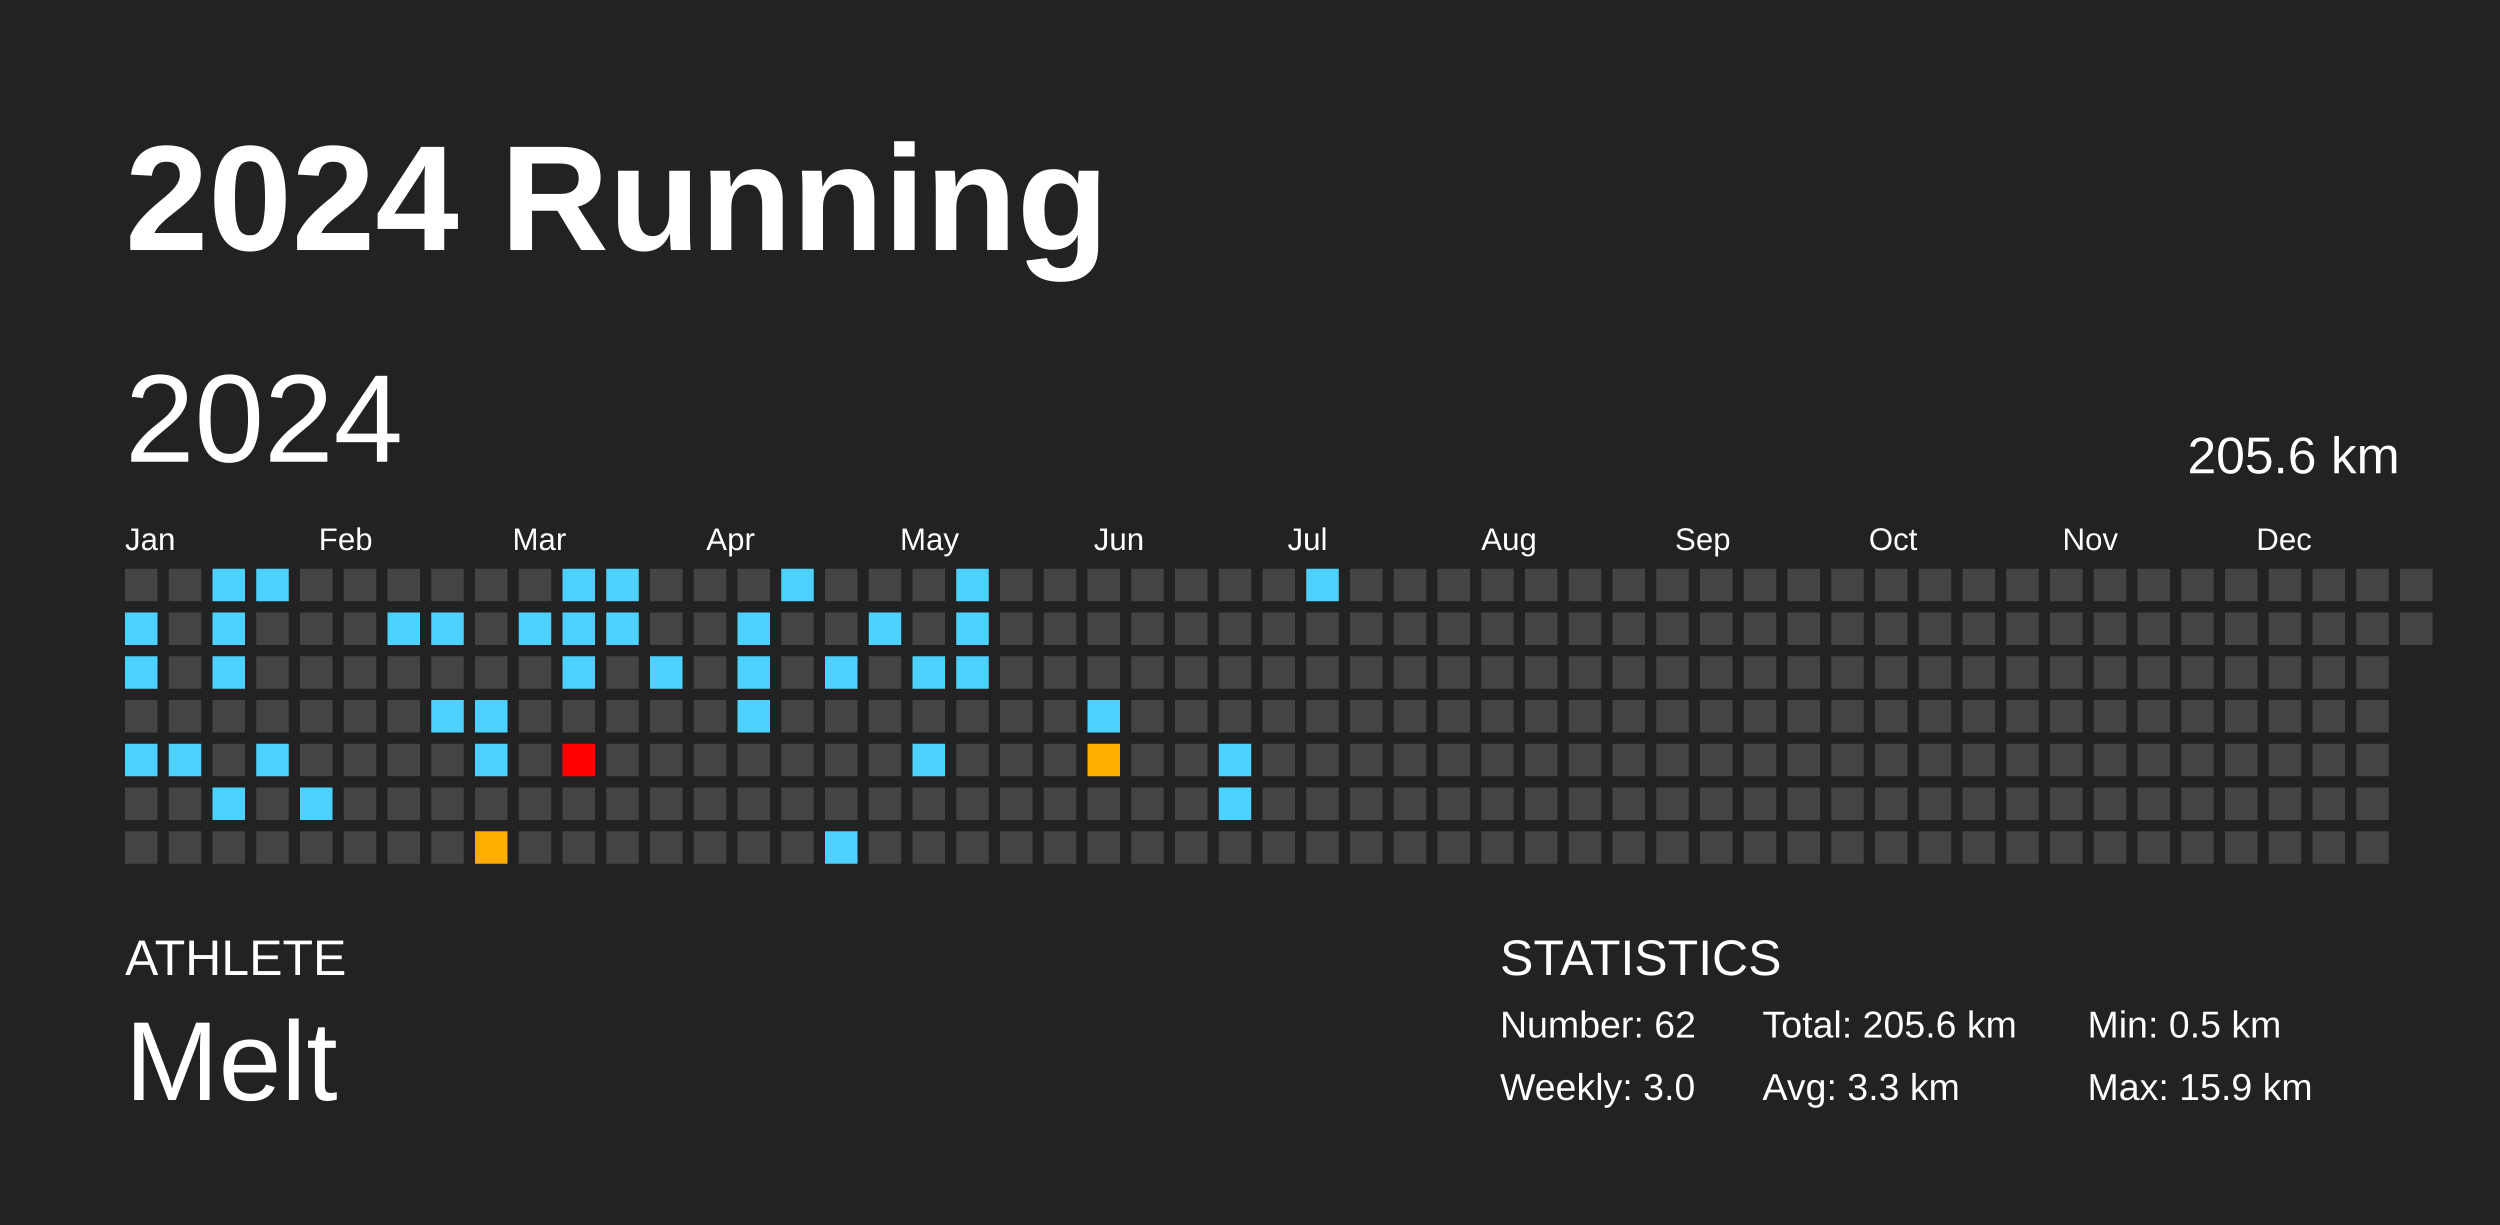
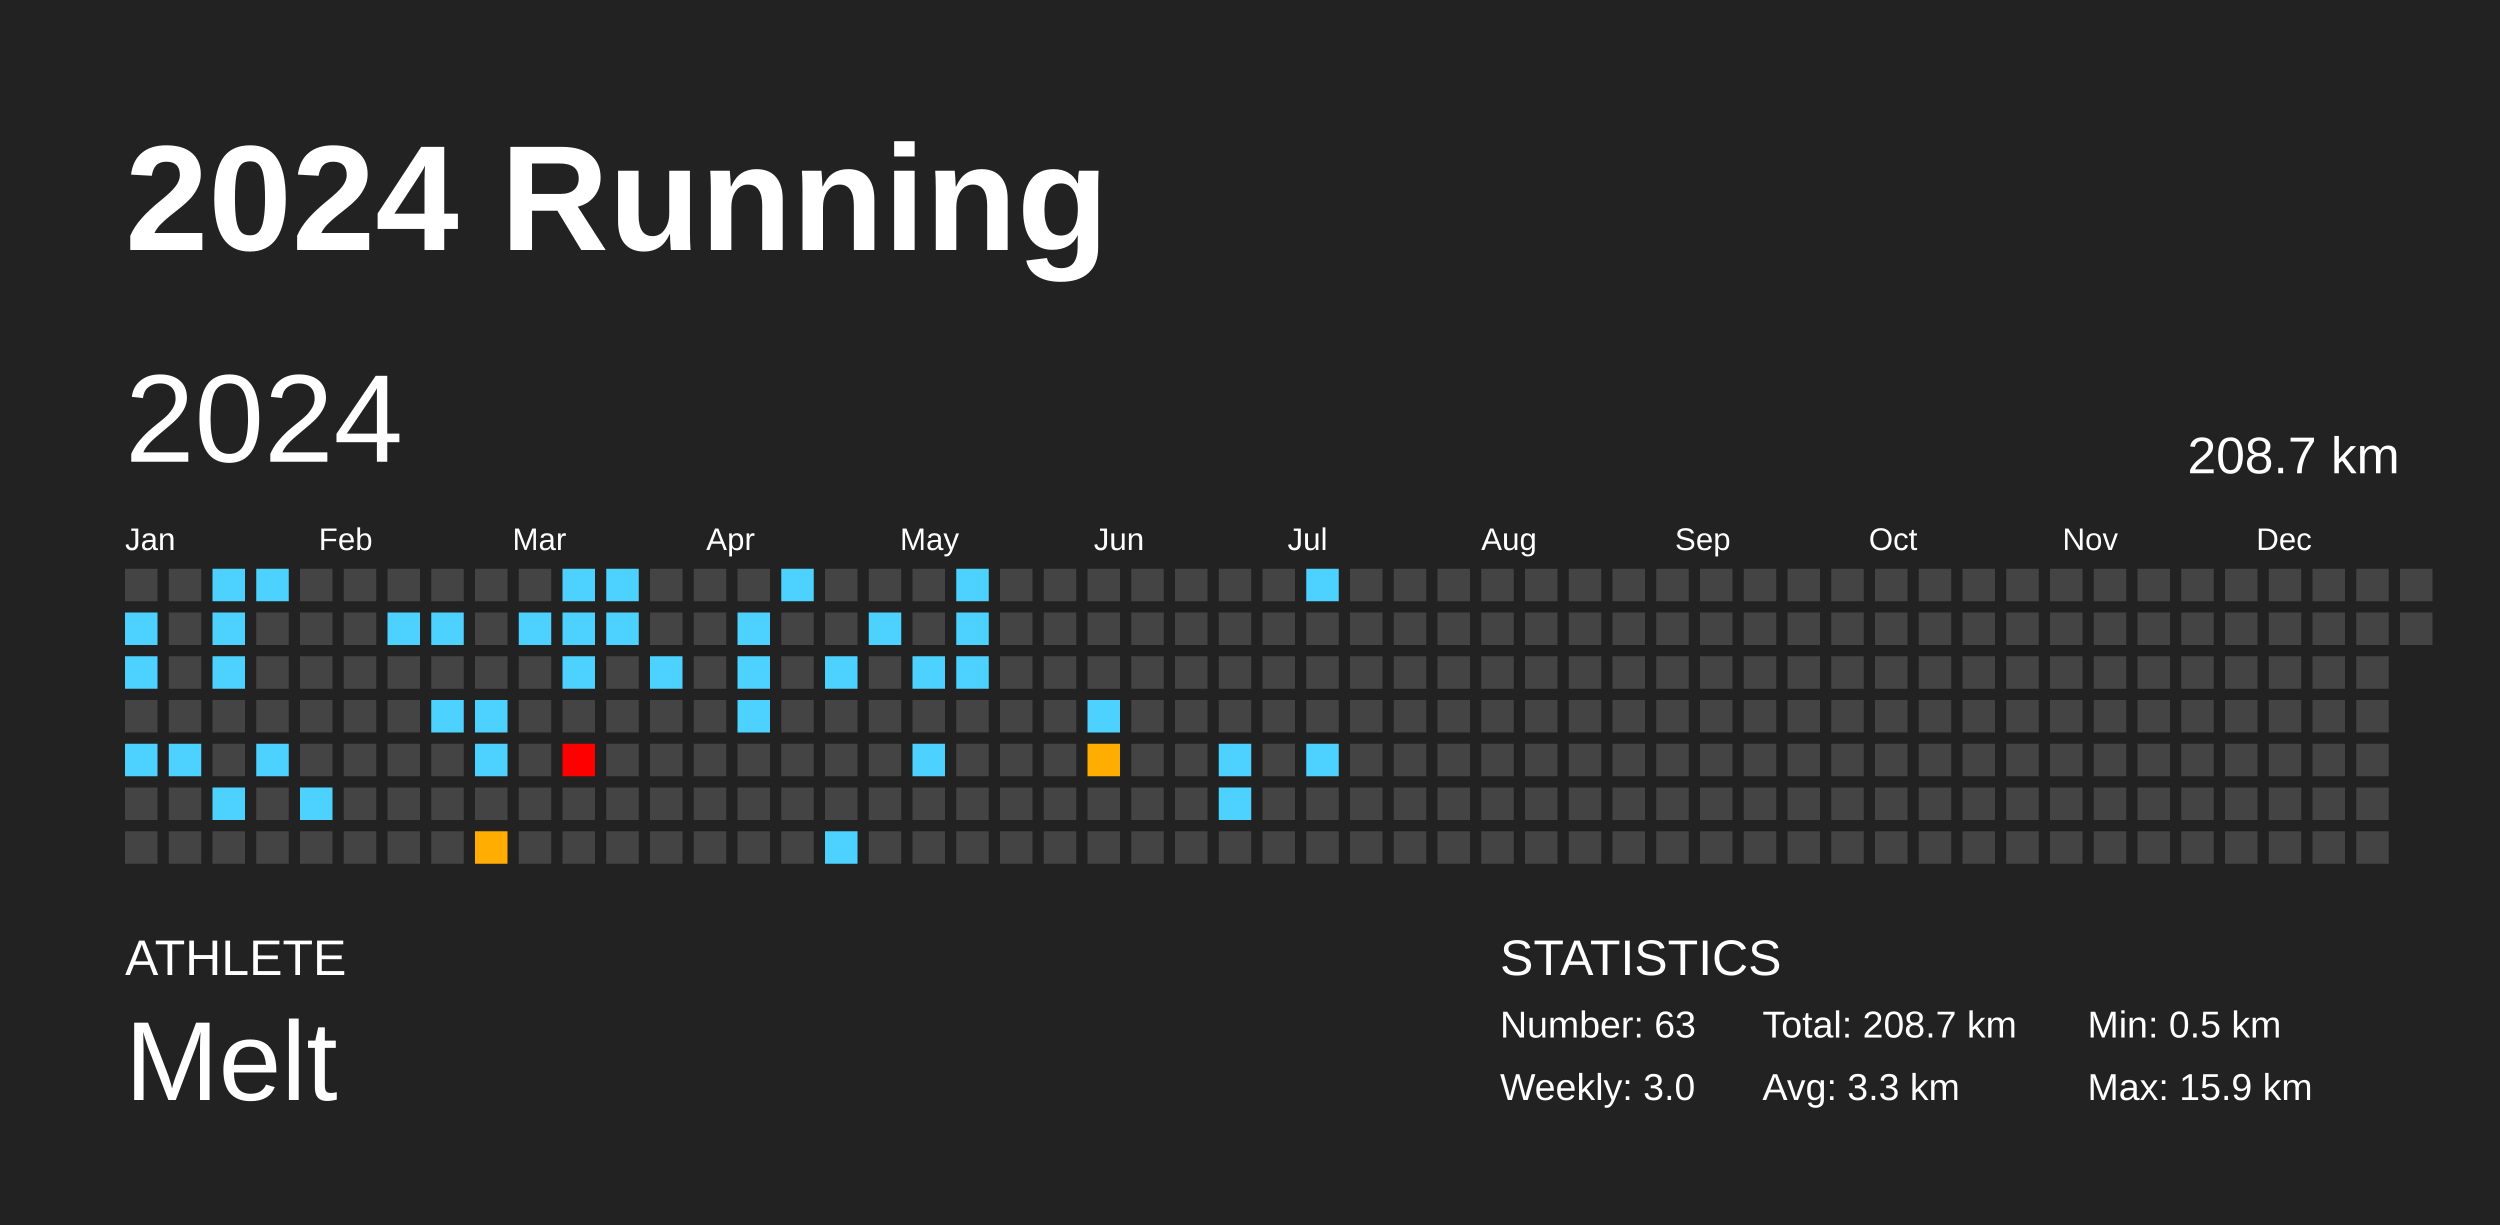
<svg xmlns="http://www.w3.org/2000/svg" baseProfile="full" height="98mm" version="1.1" viewBox="0,0,200,98" width="200mm">
  <defs />
  <rect fill="#222222" height="98" width="200" x="0" y="0" />
  <text fill="#FFFFFF" style="font-size:12px; font-family:Arial; font-weight:bold;" x="10" y="20">2024 Running</text>
  <text fill="#FFFFFF" style="font-size:4px; font-family:Arial" x="10" y="78">ATHLETE</text>
  <text fill="#FFFFFF" style="font-size:9px; font-family:Arial" x="10" y="88">Melt</text>
  <text fill="#FFFFFF" style="font-size:4px; font-family:Arial" x="120" y="78">STATISTICS</text>
-   <text fill="#FFFFFF" style="font-size:3px; font-family:Arial" x="120" y="83">Number: 62</text>
+   <text fill="#FFFFFF" style="font-size:3px; font-family:Arial" x="120" y="83">Number: 63</text>
  <text fill="#FFFFFF" style="font-size:3px; font-family:Arial" x="120" y="88">Weekly: 3.0</text>
-   <text fill="#FFFFFF" style="font-size:3px; font-family:Arial" x="141" y="83">Total: 205.6 km</text>
+   <text fill="#FFFFFF" style="font-size:3px; font-family:Arial" x="141" y="83">Total: 208.7 km</text>
  <text fill="#FFFFFF" style="font-size:3px; font-family:Arial" x="141" y="88">Avg: 3.3 km</text>
  <text fill="#FFFFFF" style="font-size:3px; font-family:Arial" x="167" y="83">Min: 0.5 km</text>
  <text fill="#FFFFFF" style="font-size:3px; font-family:Arial" x="167" y="88">Max: 15.9 km</text>
  <text dominant-baseline="hanging" fill="#FFFFFF" style="font-size:10.0px; font-family:Arial;" x="10" y="30">2024</text>
-   <text dominant-baseline="hanging" fill="#FFFFFF" style="font-size:4.125px; font-family:Arial;" x="175" y="35">205.6 km</text>
+   <text dominant-baseline="hanging" fill="#FFFFFF" style="font-size:4.125px; font-family:Arial;" x="175" y="35">208.7 km</text>
  <text fill="#FFFFFF" style="font-size:2.5px; font-family:Arial" x="10.0" y="44">Jan</text>
  <text fill="#FFFFFF" style="font-size:2.5px; font-family:Arial" x="25.5" y="44">Feb</text>
  <text fill="#FFFFFF" style="font-size:2.5px; font-family:Arial" x="41.0" y="44">Mar</text>
  <text fill="#FFFFFF" style="font-size:2.5px; font-family:Arial" x="56.5" y="44">Apr</text>
  <text fill="#FFFFFF" style="font-size:2.5px; font-family:Arial" x="72.0" y="44">May</text>
  <text fill="#FFFFFF" style="font-size:2.5px; font-family:Arial" x="87.5" y="44">Jun</text>
  <text fill="#FFFFFF" style="font-size:2.5px; font-family:Arial" x="103.0" y="44">Jul</text>
  <text fill="#FFFFFF" style="font-size:2.5px; font-family:Arial" x="118.5" y="44">Aug</text>
  <text fill="#FFFFFF" style="font-size:2.5px; font-family:Arial" x="134.0" y="44">Sep</text>
  <text fill="#FFFFFF" style="font-size:2.5px; font-family:Arial" x="149.5" y="44">Oct</text>
  <text fill="#FFFFFF" style="font-size:2.5px; font-family:Arial" x="165.0" y="44">Nov</text>
  <text fill="#FFFFFF" style="font-size:2.5px; font-family:Arial" x="180.5" y="44">Dec</text>
  <rect fill="#444444" height="2.6" width="2.6" x="10.0" y="45.5" />
  <rect fill="#4dd2ff" height="2.6" width="2.6" x="10.0" y="49.0" />
  <rect fill="#4dd2ff" height="2.6" width="2.6" x="10.0" y="52.5" />
  <rect fill="#444444" height="2.6" width="2.6" x="10.0" y="56.0" />
  <rect fill="#4dd2ff" height="2.6" width="2.6" x="10.0" y="59.5" />
  <rect fill="#444444" height="2.6" width="2.6" x="10.0" y="63.0" />
  <rect fill="#444444" height="2.6" width="2.6" x="10.0" y="66.5" />
  <rect fill="#444444" height="2.6" width="2.6" x="13.5" y="45.5" />
  <rect fill="#444444" height="2.6" width="2.6" x="13.5" y="49.0" />
  <rect fill="#444444" height="2.6" width="2.6" x="13.5" y="52.5" />
  <rect fill="#444444" height="2.6" width="2.6" x="13.5" y="56.0" />
  <rect fill="#4dd2ff" height="2.6" width="2.6" x="13.5" y="59.5" />
  <rect fill="#444444" height="2.6" width="2.6" x="13.5" y="63.0" />
  <rect fill="#444444" height="2.6" width="2.6" x="13.5" y="66.5" />
  <rect fill="#4dd2ff" height="2.6" width="2.6" x="17.0" y="45.5" />
  <rect fill="#4dd2ff" height="2.6" width="2.6" x="17.0" y="49.0" />
  <rect fill="#4dd2ff" height="2.6" width="2.6" x="17.0" y="52.5" />
  <rect fill="#444444" height="2.6" width="2.6" x="17.0" y="56.0" />
  <rect fill="#444444" height="2.6" width="2.6" x="17.0" y="59.5" />
  <rect fill="#4dd2ff" height="2.6" width="2.6" x="17.0" y="63.0" />
  <rect fill="#444444" height="2.6" width="2.6" x="17.0" y="66.5" />
  <rect fill="#4dd2ff" height="2.6" width="2.6" x="20.5" y="45.5" />
  <rect fill="#444444" height="2.6" width="2.6" x="20.5" y="49.0" />
  <rect fill="#444444" height="2.6" width="2.6" x="20.5" y="52.5" />
  <rect fill="#444444" height="2.6" width="2.6" x="20.5" y="56.0" />
  <rect fill="#4dd2ff" height="2.6" width="2.6" x="20.5" y="59.5" />
  <rect fill="#444444" height="2.6" width="2.6" x="20.5" y="63.0" />
  <rect fill="#444444" height="2.6" width="2.6" x="20.5" y="66.5" />
  <rect fill="#444444" height="2.6" width="2.6" x="24.0" y="45.5" />
  <rect fill="#444444" height="2.6" width="2.6" x="24.0" y="49.0" />
  <rect fill="#444444" height="2.6" width="2.6" x="24.0" y="52.5" />
  <rect fill="#444444" height="2.6" width="2.6" x="24.0" y="56.0" />
  <rect fill="#444444" height="2.6" width="2.6" x="24.0" y="59.5" />
  <rect fill="#4dd2ff" height="2.6" width="2.6" x="24.0" y="63.0" />
  <rect fill="#444444" height="2.6" width="2.6" x="24.0" y="66.5" />
  <rect fill="#444444" height="2.6" width="2.6" x="27.5" y="45.5" />
  <rect fill="#444444" height="2.6" width="2.6" x="27.5" y="49.0" />
  <rect fill="#444444" height="2.6" width="2.6" x="27.5" y="52.5" />
  <rect fill="#444444" height="2.6" width="2.6" x="27.5" y="56.0" />
  <rect fill="#444444" height="2.6" width="2.6" x="27.5" y="59.5" />
  <rect fill="#444444" height="2.6" width="2.6" x="27.5" y="63.0" />
  <rect fill="#444444" height="2.6" width="2.6" x="27.5" y="66.5" />
  <rect fill="#444444" height="2.6" width="2.6" x="31.0" y="45.5" />
  <rect fill="#4dd2ff" height="2.6" width="2.6" x="31.0" y="49.0" />
  <rect fill="#444444" height="2.6" width="2.6" x="31.0" y="52.5" />
  <rect fill="#444444" height="2.6" width="2.6" x="31.0" y="56.0" />
  <rect fill="#444444" height="2.6" width="2.6" x="31.0" y="59.5" />
  <rect fill="#444444" height="2.6" width="2.6" x="31.0" y="63.0" />
  <rect fill="#444444" height="2.6" width="2.6" x="31.0" y="66.5" />
  <rect fill="#444444" height="2.6" width="2.6" x="34.5" y="45.5" />
  <rect fill="#4dd2ff" height="2.6" width="2.6" x="34.5" y="49.0" />
  <rect fill="#444444" height="2.6" width="2.6" x="34.5" y="52.5" />
  <rect fill="#4dd2ff" height="2.6" width="2.6" x="34.5" y="56.0" />
  <rect fill="#444444" height="2.6" width="2.6" x="34.5" y="59.5" />
  <rect fill="#444444" height="2.6" width="2.6" x="34.5" y="63.0" />
  <rect fill="#444444" height="2.6" width="2.6" x="34.5" y="66.5" />
  <rect fill="#444444" height="2.6" width="2.6" x="38.0" y="45.5" />
  <rect fill="#444444" height="2.6" width="2.6" x="38.0" y="49.0" />
  <rect fill="#444444" height="2.6" width="2.6" x="38.0" y="52.5" />
  <rect fill="#4dd2ff" height="2.6" width="2.6" x="38.0" y="56.0" />
  <rect fill="#4dd2ff" height="2.6" width="2.6" x="38.0" y="59.5" />
  <rect fill="#444444" height="2.6" width="2.6" x="38.0" y="63.0" />
  <rect fill="#ffad00" height="2.6" width="2.6" x="38.0" y="66.5" />
  <rect fill="#444444" height="2.6" width="2.6" x="41.5" y="45.5" />
  <rect fill="#4dd2ff" height="2.6" width="2.6" x="41.5" y="49.0" />
  <rect fill="#444444" height="2.6" width="2.6" x="41.5" y="52.5" />
  <rect fill="#444444" height="2.6" width="2.6" x="41.5" y="56.0" />
  <rect fill="#444444" height="2.6" width="2.6" x="41.5" y="59.5" />
  <rect fill="#444444" height="2.6" width="2.6" x="41.5" y="63.0" />
  <rect fill="#444444" height="2.6" width="2.6" x="41.5" y="66.5" />
  <rect fill="#4dd2ff" height="2.6" width="2.6" x="45.0" y="45.5" />
  <rect fill="#4dd2ff" height="2.6" width="2.6" x="45.0" y="49.0" />
  <rect fill="#4dd2ff" height="2.6" width="2.6" x="45.0" y="52.5" />
  <rect fill="#444444" height="2.6" width="2.6" x="45.0" y="56.0" />
  <rect fill="red" height="2.6" width="2.6" x="45.0" y="59.5" />
  <rect fill="#444444" height="2.6" width="2.6" x="45.0" y="63.0" />
  <rect fill="#444444" height="2.6" width="2.6" x="45.0" y="66.5" />
  <rect fill="#4dd2ff" height="2.6" width="2.6" x="48.5" y="45.5" />
  <rect fill="#4dd2ff" height="2.6" width="2.6" x="48.5" y="49.0" />
  <rect fill="#444444" height="2.6" width="2.6" x="48.5" y="52.5" />
  <rect fill="#444444" height="2.6" width="2.6" x="48.5" y="56.0" />
  <rect fill="#444444" height="2.6" width="2.6" x="48.5" y="59.5" />
  <rect fill="#444444" height="2.6" width="2.6" x="48.5" y="63.0" />
  <rect fill="#444444" height="2.6" width="2.6" x="48.5" y="66.5" />
  <rect fill="#444444" height="2.6" width="2.6" x="52.0" y="45.5" />
  <rect fill="#444444" height="2.6" width="2.6" x="52.0" y="49.0" />
  <rect fill="#4dd2ff" height="2.6" width="2.6" x="52.0" y="52.5" />
  <rect fill="#444444" height="2.6" width="2.6" x="52.0" y="56.0" />
  <rect fill="#444444" height="2.6" width="2.6" x="52.0" y="59.5" />
  <rect fill="#444444" height="2.6" width="2.6" x="52.0" y="63.0" />
  <rect fill="#444444" height="2.6" width="2.6" x="52.0" y="66.5" />
  <rect fill="#444444" height="2.6" width="2.6" x="55.5" y="45.5" />
  <rect fill="#444444" height="2.6" width="2.6" x="55.5" y="49.0" />
  <rect fill="#444444" height="2.6" width="2.6" x="55.5" y="52.5" />
  <rect fill="#444444" height="2.6" width="2.6" x="55.5" y="56.0" />
  <rect fill="#444444" height="2.6" width="2.6" x="55.5" y="59.5" />
  <rect fill="#444444" height="2.6" width="2.6" x="55.5" y="63.0" />
  <rect fill="#444444" height="2.6" width="2.6" x="55.5" y="66.5" />
  <rect fill="#444444" height="2.6" width="2.6" x="59.0" y="45.5" />
  <rect fill="#4dd2ff" height="2.6" width="2.6" x="59.0" y="49.0" />
  <rect fill="#4dd2ff" height="2.6" width="2.6" x="59.0" y="52.5" />
  <rect fill="#4dd2ff" height="2.6" width="2.6" x="59.0" y="56.0" />
  <rect fill="#444444" height="2.6" width="2.6" x="59.0" y="59.5" />
  <rect fill="#444444" height="2.6" width="2.6" x="59.0" y="63.0" />
  <rect fill="#444444" height="2.6" width="2.6" x="59.0" y="66.5" />
  <rect fill="#4dd2ff" height="2.6" width="2.6" x="62.5" y="45.5" />
  <rect fill="#444444" height="2.6" width="2.6" x="62.5" y="49.0" />
  <rect fill="#444444" height="2.6" width="2.6" x="62.5" y="52.5" />
  <rect fill="#444444" height="2.6" width="2.6" x="62.5" y="56.0" />
  <rect fill="#444444" height="2.6" width="2.6" x="62.5" y="59.5" />
  <rect fill="#444444" height="2.6" width="2.6" x="62.5" y="63.0" />
  <rect fill="#444444" height="2.6" width="2.6" x="62.5" y="66.5" />
  <rect fill="#444444" height="2.6" width="2.6" x="66.0" y="45.5" />
  <rect fill="#444444" height="2.6" width="2.6" x="66.0" y="49.0" />
  <rect fill="#4dd2ff" height="2.6" width="2.6" x="66.0" y="52.5" />
  <rect fill="#444444" height="2.6" width="2.6" x="66.0" y="56.0" />
  <rect fill="#444444" height="2.6" width="2.6" x="66.0" y="59.5" />
  <rect fill="#444444" height="2.6" width="2.6" x="66.0" y="63.0" />
  <rect fill="#4dd2ff" height="2.6" width="2.6" x="66.0" y="66.5" />
  <rect fill="#444444" height="2.6" width="2.6" x="69.5" y="45.5" />
  <rect fill="#4dd2ff" height="2.6" width="2.6" x="69.5" y="49.0" />
  <rect fill="#444444" height="2.6" width="2.6" x="69.5" y="52.5" />
  <rect fill="#444444" height="2.6" width="2.6" x="69.5" y="56.0" />
  <rect fill="#444444" height="2.6" width="2.6" x="69.5" y="59.5" />
  <rect fill="#444444" height="2.6" width="2.6" x="69.5" y="63.0" />
  <rect fill="#444444" height="2.6" width="2.6" x="69.5" y="66.5" />
  <rect fill="#444444" height="2.6" width="2.6" x="73.0" y="45.5" />
  <rect fill="#444444" height="2.6" width="2.6" x="73.0" y="49.0" />
  <rect fill="#4dd2ff" height="2.6" width="2.6" x="73.0" y="52.5" />
  <rect fill="#444444" height="2.6" width="2.6" x="73.0" y="56.0" />
  <rect fill="#4dd2ff" height="2.6" width="2.6" x="73.0" y="59.5" />
  <rect fill="#444444" height="2.6" width="2.6" x="73.0" y="63.0" />
  <rect fill="#444444" height="2.6" width="2.6" x="73.0" y="66.5" />
  <rect fill="#4dd2ff" height="2.6" width="2.6" x="76.5" y="45.5" />
  <rect fill="#4dd2ff" height="2.6" width="2.6" x="76.5" y="49.0" />
  <rect fill="#4dd2ff" height="2.6" width="2.6" x="76.5" y="52.5" />
  <rect fill="#444444" height="2.6" width="2.6" x="76.5" y="56.0" />
  <rect fill="#444444" height="2.6" width="2.6" x="76.5" y="59.5" />
  <rect fill="#444444" height="2.6" width="2.6" x="76.5" y="63.0" />
  <rect fill="#444444" height="2.6" width="2.6" x="76.5" y="66.5" />
  <rect fill="#444444" height="2.6" width="2.6" x="80.0" y="45.5" />
  <rect fill="#444444" height="2.6" width="2.6" x="80.0" y="49.0" />
  <rect fill="#444444" height="2.6" width="2.6" x="80.0" y="52.5" />
  <rect fill="#444444" height="2.6" width="2.6" x="80.0" y="56.0" />
  <rect fill="#444444" height="2.6" width="2.6" x="80.0" y="59.5" />
  <rect fill="#444444" height="2.6" width="2.6" x="80.0" y="63.0" />
  <rect fill="#444444" height="2.6" width="2.6" x="80.0" y="66.5" />
  <rect fill="#444444" height="2.6" width="2.6" x="83.5" y="45.5" />
  <rect fill="#444444" height="2.6" width="2.6" x="83.5" y="49.0" />
  <rect fill="#444444" height="2.6" width="2.6" x="83.5" y="52.5" />
  <rect fill="#444444" height="2.6" width="2.6" x="83.5" y="56.0" />
  <rect fill="#444444" height="2.6" width="2.6" x="83.5" y="59.5" />
  <rect fill="#444444" height="2.6" width="2.6" x="83.5" y="63.0" />
  <rect fill="#444444" height="2.6" width="2.6" x="83.5" y="66.5" />
  <rect fill="#444444" height="2.6" width="2.6" x="87.0" y="45.5" />
  <rect fill="#444444" height="2.6" width="2.6" x="87.0" y="49.0" />
  <rect fill="#444444" height="2.6" width="2.6" x="87.0" y="52.5" />
  <rect fill="#4dd2ff" height="2.6" width="2.6" x="87.0" y="56.0" />
  <rect fill="#ffae00" height="2.6" width="2.6" x="87.0" y="59.5" />
  <rect fill="#444444" height="2.6" width="2.6" x="87.0" y="63.0" />
  <rect fill="#444444" height="2.6" width="2.6" x="87.0" y="66.5" />
  <rect fill="#444444" height="2.6" width="2.6" x="90.5" y="45.5" />
  <rect fill="#444444" height="2.6" width="2.6" x="90.5" y="49.0" />
  <rect fill="#444444" height="2.6" width="2.6" x="90.5" y="52.5" />
  <rect fill="#444444" height="2.6" width="2.6" x="90.5" y="56.0" />
  <rect fill="#444444" height="2.6" width="2.6" x="90.5" y="59.5" />
  <rect fill="#444444" height="2.6" width="2.6" x="90.5" y="63.0" />
  <rect fill="#444444" height="2.6" width="2.6" x="90.5" y="66.5" />
  <rect fill="#444444" height="2.6" width="2.6" x="94.0" y="45.5" />
  <rect fill="#444444" height="2.6" width="2.6" x="94.0" y="49.0" />
  <rect fill="#444444" height="2.6" width="2.6" x="94.0" y="52.5" />
  <rect fill="#444444" height="2.6" width="2.6" x="94.0" y="56.0" />
  <rect fill="#444444" height="2.6" width="2.6" x="94.0" y="59.5" />
  <rect fill="#444444" height="2.6" width="2.6" x="94.0" y="63.0" />
  <rect fill="#444444" height="2.6" width="2.6" x="94.0" y="66.5" />
  <rect fill="#444444" height="2.6" width="2.6" x="97.5" y="45.5" />
  <rect fill="#444444" height="2.6" width="2.6" x="97.5" y="49.0" />
  <rect fill="#444444" height="2.6" width="2.6" x="97.5" y="52.5" />
  <rect fill="#444444" height="2.6" width="2.6" x="97.5" y="56.0" />
  <rect fill="#4dd2ff" height="2.6" width="2.6" x="97.5" y="59.5" />
  <rect fill="#4dd2ff" height="2.6" width="2.6" x="97.5" y="63.0" />
  <rect fill="#444444" height="2.6" width="2.6" x="97.5" y="66.5" />
  <rect fill="#444444" height="2.6" width="2.6" x="101.0" y="45.5" />
  <rect fill="#444444" height="2.6" width="2.6" x="101.0" y="49.0" />
  <rect fill="#444444" height="2.6" width="2.6" x="101.0" y="52.5" />
  <rect fill="#444444" height="2.6" width="2.6" x="101.0" y="56.0" />
  <rect fill="#444444" height="2.6" width="2.6" x="101.0" y="59.5" />
  <rect fill="#444444" height="2.6" width="2.6" x="101.0" y="63.0" />
  <rect fill="#444444" height="2.6" width="2.6" x="101.0" y="66.5" />
  <rect fill="#4dd2ff" height="2.6" width="2.6" x="104.5" y="45.5" />
  <rect fill="#444444" height="2.6" width="2.6" x="104.5" y="49.0" />
  <rect fill="#444444" height="2.6" width="2.6" x="104.5" y="52.5" />
  <rect fill="#444444" height="2.6" width="2.6" x="104.5" y="56.0" />
-   <rect fill="#444444" height="2.6" width="2.6" x="104.5" y="59.5" />
+   <rect fill="#4dd2ff" height="2.6" width="2.6" x="104.5" y="59.5" />
  <rect fill="#444444" height="2.6" width="2.6" x="104.5" y="63.0" />
  <rect fill="#444444" height="2.6" width="2.6" x="104.5" y="66.5" />
  <rect fill="#444444" height="2.6" width="2.6" x="108.0" y="45.5" />
  <rect fill="#444444" height="2.6" width="2.6" x="108.0" y="49.0" />
  <rect fill="#444444" height="2.6" width="2.6" x="108.0" y="52.5" />
  <rect fill="#444444" height="2.6" width="2.6" x="108.0" y="56.0" />
  <rect fill="#444444" height="2.6" width="2.6" x="108.0" y="59.5" />
  <rect fill="#444444" height="2.6" width="2.6" x="108.0" y="63.0" />
  <rect fill="#444444" height="2.6" width="2.6" x="108.0" y="66.5" />
  <rect fill="#444444" height="2.6" width="2.6" x="111.5" y="45.5" />
  <rect fill="#444444" height="2.6" width="2.6" x="111.5" y="49.0" />
  <rect fill="#444444" height="2.6" width="2.6" x="111.5" y="52.5" />
  <rect fill="#444444" height="2.6" width="2.6" x="111.5" y="56.0" />
  <rect fill="#444444" height="2.6" width="2.6" x="111.5" y="59.5" />
  <rect fill="#444444" height="2.6" width="2.6" x="111.5" y="63.0" />
  <rect fill="#444444" height="2.6" width="2.6" x="111.5" y="66.5" />
  <rect fill="#444444" height="2.6" width="2.6" x="115.0" y="45.5" />
  <rect fill="#444444" height="2.6" width="2.6" x="115.0" y="49.0" />
  <rect fill="#444444" height="2.6" width="2.6" x="115.0" y="52.5" />
  <rect fill="#444444" height="2.6" width="2.6" x="115.0" y="56.0" />
  <rect fill="#444444" height="2.6" width="2.6" x="115.0" y="59.5" />
  <rect fill="#444444" height="2.6" width="2.6" x="115.0" y="63.0" />
  <rect fill="#444444" height="2.6" width="2.6" x="115.0" y="66.5" />
  <rect fill="#444444" height="2.6" width="2.6" x="118.5" y="45.5" />
  <rect fill="#444444" height="2.6" width="2.6" x="118.5" y="49.0" />
  <rect fill="#444444" height="2.6" width="2.6" x="118.5" y="52.5" />
  <rect fill="#444444" height="2.6" width="2.6" x="118.5" y="56.0" />
  <rect fill="#444444" height="2.6" width="2.6" x="118.5" y="59.5" />
  <rect fill="#444444" height="2.6" width="2.6" x="118.5" y="63.0" />
  <rect fill="#444444" height="2.6" width="2.6" x="118.5" y="66.5" />
  <rect fill="#444444" height="2.6" width="2.6" x="122.0" y="45.5" />
  <rect fill="#444444" height="2.6" width="2.6" x="122.0" y="49.0" />
  <rect fill="#444444" height="2.6" width="2.6" x="122.0" y="52.5" />
  <rect fill="#444444" height="2.6" width="2.6" x="122.0" y="56.0" />
  <rect fill="#444444" height="2.6" width="2.6" x="122.0" y="59.5" />
  <rect fill="#444444" height="2.6" width="2.6" x="122.0" y="63.0" />
  <rect fill="#444444" height="2.6" width="2.6" x="122.0" y="66.5" />
  <rect fill="#444444" height="2.6" width="2.6" x="125.5" y="45.5" />
  <rect fill="#444444" height="2.6" width="2.6" x="125.5" y="49.0" />
  <rect fill="#444444" height="2.6" width="2.6" x="125.5" y="52.5" />
  <rect fill="#444444" height="2.6" width="2.6" x="125.5" y="56.0" />
  <rect fill="#444444" height="2.6" width="2.6" x="125.5" y="59.5" />
  <rect fill="#444444" height="2.6" width="2.6" x="125.5" y="63.0" />
  <rect fill="#444444" height="2.6" width="2.6" x="125.5" y="66.5" />
  <rect fill="#444444" height="2.6" width="2.6" x="129.0" y="45.5" />
  <rect fill="#444444" height="2.6" width="2.6" x="129.0" y="49.0" />
  <rect fill="#444444" height="2.6" width="2.6" x="129.0" y="52.5" />
  <rect fill="#444444" height="2.6" width="2.6" x="129.0" y="56.0" />
  <rect fill="#444444" height="2.6" width="2.6" x="129.0" y="59.5" />
  <rect fill="#444444" height="2.6" width="2.6" x="129.0" y="63.0" />
  <rect fill="#444444" height="2.6" width="2.6" x="129.0" y="66.5" />
  <rect fill="#444444" height="2.6" width="2.6" x="132.5" y="45.5" />
  <rect fill="#444444" height="2.6" width="2.6" x="132.5" y="49.0" />
  <rect fill="#444444" height="2.6" width="2.6" x="132.5" y="52.5" />
  <rect fill="#444444" height="2.6" width="2.6" x="132.5" y="56.0" />
  <rect fill="#444444" height="2.6" width="2.6" x="132.5" y="59.5" />
  <rect fill="#444444" height="2.6" width="2.6" x="132.5" y="63.0" />
  <rect fill="#444444" height="2.6" width="2.6" x="132.5" y="66.5" />
  <rect fill="#444444" height="2.6" width="2.6" x="136.0" y="45.5" />
  <rect fill="#444444" height="2.6" width="2.6" x="136.0" y="49.0" />
  <rect fill="#444444" height="2.6" width="2.6" x="136.0" y="52.5" />
  <rect fill="#444444" height="2.6" width="2.6" x="136.0" y="56.0" />
  <rect fill="#444444" height="2.6" width="2.6" x="136.0" y="59.5" />
  <rect fill="#444444" height="2.6" width="2.6" x="136.0" y="63.0" />
  <rect fill="#444444" height="2.6" width="2.6" x="136.0" y="66.5" />
  <rect fill="#444444" height="2.6" width="2.6" x="139.5" y="45.5" />
  <rect fill="#444444" height="2.6" width="2.6" x="139.5" y="49.0" />
  <rect fill="#444444" height="2.6" width="2.6" x="139.5" y="52.5" />
  <rect fill="#444444" height="2.6" width="2.6" x="139.5" y="56.0" />
  <rect fill="#444444" height="2.6" width="2.6" x="139.5" y="59.5" />
  <rect fill="#444444" height="2.6" width="2.6" x="139.5" y="63.0" />
  <rect fill="#444444" height="2.6" width="2.6" x="139.5" y="66.5" />
  <rect fill="#444444" height="2.6" width="2.6" x="143.0" y="45.5" />
  <rect fill="#444444" height="2.6" width="2.6" x="143.0" y="49.0" />
  <rect fill="#444444" height="2.6" width="2.6" x="143.0" y="52.5" />
  <rect fill="#444444" height="2.6" width="2.6" x="143.0" y="56.0" />
  <rect fill="#444444" height="2.6" width="2.6" x="143.0" y="59.5" />
  <rect fill="#444444" height="2.6" width="2.6" x="143.0" y="63.0" />
  <rect fill="#444444" height="2.6" width="2.6" x="143.0" y="66.5" />
  <rect fill="#444444" height="2.6" width="2.6" x="146.5" y="45.5" />
  <rect fill="#444444" height="2.6" width="2.6" x="146.5" y="49.0" />
  <rect fill="#444444" height="2.6" width="2.6" x="146.5" y="52.5" />
  <rect fill="#444444" height="2.6" width="2.6" x="146.5" y="56.0" />
  <rect fill="#444444" height="2.6" width="2.6" x="146.5" y="59.5" />
  <rect fill="#444444" height="2.6" width="2.6" x="146.5" y="63.0" />
  <rect fill="#444444" height="2.6" width="2.6" x="146.5" y="66.5" />
  <rect fill="#444444" height="2.6" width="2.6" x="150.0" y="45.5" />
  <rect fill="#444444" height="2.6" width="2.6" x="150.0" y="49.0" />
  <rect fill="#444444" height="2.6" width="2.6" x="150.0" y="52.5" />
  <rect fill="#444444" height="2.6" width="2.6" x="150.0" y="56.0" />
  <rect fill="#444444" height="2.6" width="2.6" x="150.0" y="59.5" />
  <rect fill="#444444" height="2.6" width="2.6" x="150.0" y="63.0" />
  <rect fill="#444444" height="2.6" width="2.6" x="150.0" y="66.5" />
  <rect fill="#444444" height="2.6" width="2.6" x="153.5" y="45.5" />
  <rect fill="#444444" height="2.6" width="2.6" x="153.5" y="49.0" />
  <rect fill="#444444" height="2.6" width="2.6" x="153.5" y="52.5" />
  <rect fill="#444444" height="2.6" width="2.6" x="153.5" y="56.0" />
  <rect fill="#444444" height="2.6" width="2.6" x="153.5" y="59.5" />
  <rect fill="#444444" height="2.6" width="2.6" x="153.5" y="63.0" />
  <rect fill="#444444" height="2.6" width="2.6" x="153.5" y="66.5" />
  <rect fill="#444444" height="2.6" width="2.6" x="157.0" y="45.5" />
  <rect fill="#444444" height="2.6" width="2.6" x="157.0" y="49.0" />
  <rect fill="#444444" height="2.6" width="2.6" x="157.0" y="52.5" />
  <rect fill="#444444" height="2.6" width="2.6" x="157.0" y="56.0" />
  <rect fill="#444444" height="2.6" width="2.6" x="157.0" y="59.5" />
  <rect fill="#444444" height="2.6" width="2.6" x="157.0" y="63.0" />
  <rect fill="#444444" height="2.6" width="2.6" x="157.0" y="66.5" />
  <rect fill="#444444" height="2.6" width="2.6" x="160.5" y="45.5" />
  <rect fill="#444444" height="2.6" width="2.6" x="160.5" y="49.0" />
  <rect fill="#444444" height="2.6" width="2.6" x="160.5" y="52.5" />
  <rect fill="#444444" height="2.6" width="2.6" x="160.5" y="56.0" />
  <rect fill="#444444" height="2.6" width="2.6" x="160.5" y="59.5" />
  <rect fill="#444444" height="2.6" width="2.6" x="160.5" y="63.0" />
  <rect fill="#444444" height="2.6" width="2.6" x="160.5" y="66.5" />
  <rect fill="#444444" height="2.6" width="2.6" x="164.0" y="45.5" />
  <rect fill="#444444" height="2.6" width="2.6" x="164.0" y="49.0" />
  <rect fill="#444444" height="2.6" width="2.6" x="164.0" y="52.5" />
  <rect fill="#444444" height="2.6" width="2.6" x="164.0" y="56.0" />
  <rect fill="#444444" height="2.6" width="2.6" x="164.0" y="59.5" />
  <rect fill="#444444" height="2.6" width="2.6" x="164.0" y="63.0" />
  <rect fill="#444444" height="2.6" width="2.6" x="164.0" y="66.5" />
  <rect fill="#444444" height="2.6" width="2.6" x="167.5" y="45.5" />
  <rect fill="#444444" height="2.6" width="2.6" x="167.5" y="49.0" />
  <rect fill="#444444" height="2.6" width="2.6" x="167.5" y="52.5" />
  <rect fill="#444444" height="2.6" width="2.6" x="167.5" y="56.0" />
  <rect fill="#444444" height="2.6" width="2.6" x="167.5" y="59.5" />
  <rect fill="#444444" height="2.6" width="2.6" x="167.5" y="63.0" />
  <rect fill="#444444" height="2.6" width="2.6" x="167.5" y="66.5" />
  <rect fill="#444444" height="2.6" width="2.6" x="171.0" y="45.5" />
  <rect fill="#444444" height="2.6" width="2.6" x="171.0" y="49.0" />
  <rect fill="#444444" height="2.6" width="2.6" x="171.0" y="52.5" />
  <rect fill="#444444" height="2.6" width="2.6" x="171.0" y="56.0" />
  <rect fill="#444444" height="2.6" width="2.6" x="171.0" y="59.5" />
  <rect fill="#444444" height="2.6" width="2.6" x="171.0" y="63.0" />
  <rect fill="#444444" height="2.6" width="2.6" x="171.0" y="66.5" />
  <rect fill="#444444" height="2.6" width="2.6" x="174.5" y="45.5" />
  <rect fill="#444444" height="2.6" width="2.6" x="174.5" y="49.0" />
  <rect fill="#444444" height="2.6" width="2.6" x="174.5" y="52.5" />
  <rect fill="#444444" height="2.6" width="2.6" x="174.5" y="56.0" />
  <rect fill="#444444" height="2.6" width="2.6" x="174.5" y="59.5" />
  <rect fill="#444444" height="2.6" width="2.6" x="174.5" y="63.0" />
  <rect fill="#444444" height="2.6" width="2.6" x="174.5" y="66.5" />
  <rect fill="#444444" height="2.6" width="2.6" x="178.0" y="45.5" />
  <rect fill="#444444" height="2.6" width="2.6" x="178.0" y="49.0" />
  <rect fill="#444444" height="2.6" width="2.6" x="178.0" y="52.5" />
  <rect fill="#444444" height="2.6" width="2.6" x="178.0" y="56.0" />
  <rect fill="#444444" height="2.6" width="2.6" x="178.0" y="59.5" />
  <rect fill="#444444" height="2.6" width="2.6" x="178.0" y="63.0" />
  <rect fill="#444444" height="2.6" width="2.6" x="178.0" y="66.5" />
  <rect fill="#444444" height="2.6" width="2.6" x="181.5" y="45.5" />
  <rect fill="#444444" height="2.6" width="2.6" x="181.5" y="49.0" />
  <rect fill="#444444" height="2.6" width="2.6" x="181.5" y="52.5" />
  <rect fill="#444444" height="2.6" width="2.6" x="181.5" y="56.0" />
  <rect fill="#444444" height="2.6" width="2.6" x="181.5" y="59.5" />
  <rect fill="#444444" height="2.6" width="2.6" x="181.5" y="63.0" />
  <rect fill="#444444" height="2.6" width="2.6" x="181.5" y="66.5" />
  <rect fill="#444444" height="2.6" width="2.6" x="185.0" y="45.5" />
  <rect fill="#444444" height="2.6" width="2.6" x="185.0" y="49.0" />
  <rect fill="#444444" height="2.6" width="2.6" x="185.0" y="52.5" />
  <rect fill="#444444" height="2.6" width="2.6" x="185.0" y="56.0" />
  <rect fill="#444444" height="2.6" width="2.6" x="185.0" y="59.5" />
  <rect fill="#444444" height="2.6" width="2.6" x="185.0" y="63.0" />
  <rect fill="#444444" height="2.6" width="2.6" x="185.0" y="66.5" />
  <rect fill="#444444" height="2.6" width="2.6" x="188.5" y="45.5" />
  <rect fill="#444444" height="2.6" width="2.6" x="188.5" y="49.0" />
  <rect fill="#444444" height="2.6" width="2.6" x="188.5" y="52.5" />
  <rect fill="#444444" height="2.6" width="2.6" x="188.5" y="56.0" />
  <rect fill="#444444" height="2.6" width="2.6" x="188.5" y="59.5" />
  <rect fill="#444444" height="2.6" width="2.6" x="188.5" y="63.0" />
  <rect fill="#444444" height="2.6" width="2.6" x="188.5" y="66.5" />
  <rect fill="#444444" height="2.6" width="2.6" x="192.0" y="45.5" />
  <rect fill="#444444" height="2.6" width="2.6" x="192.0" y="49.0" />
</svg>
